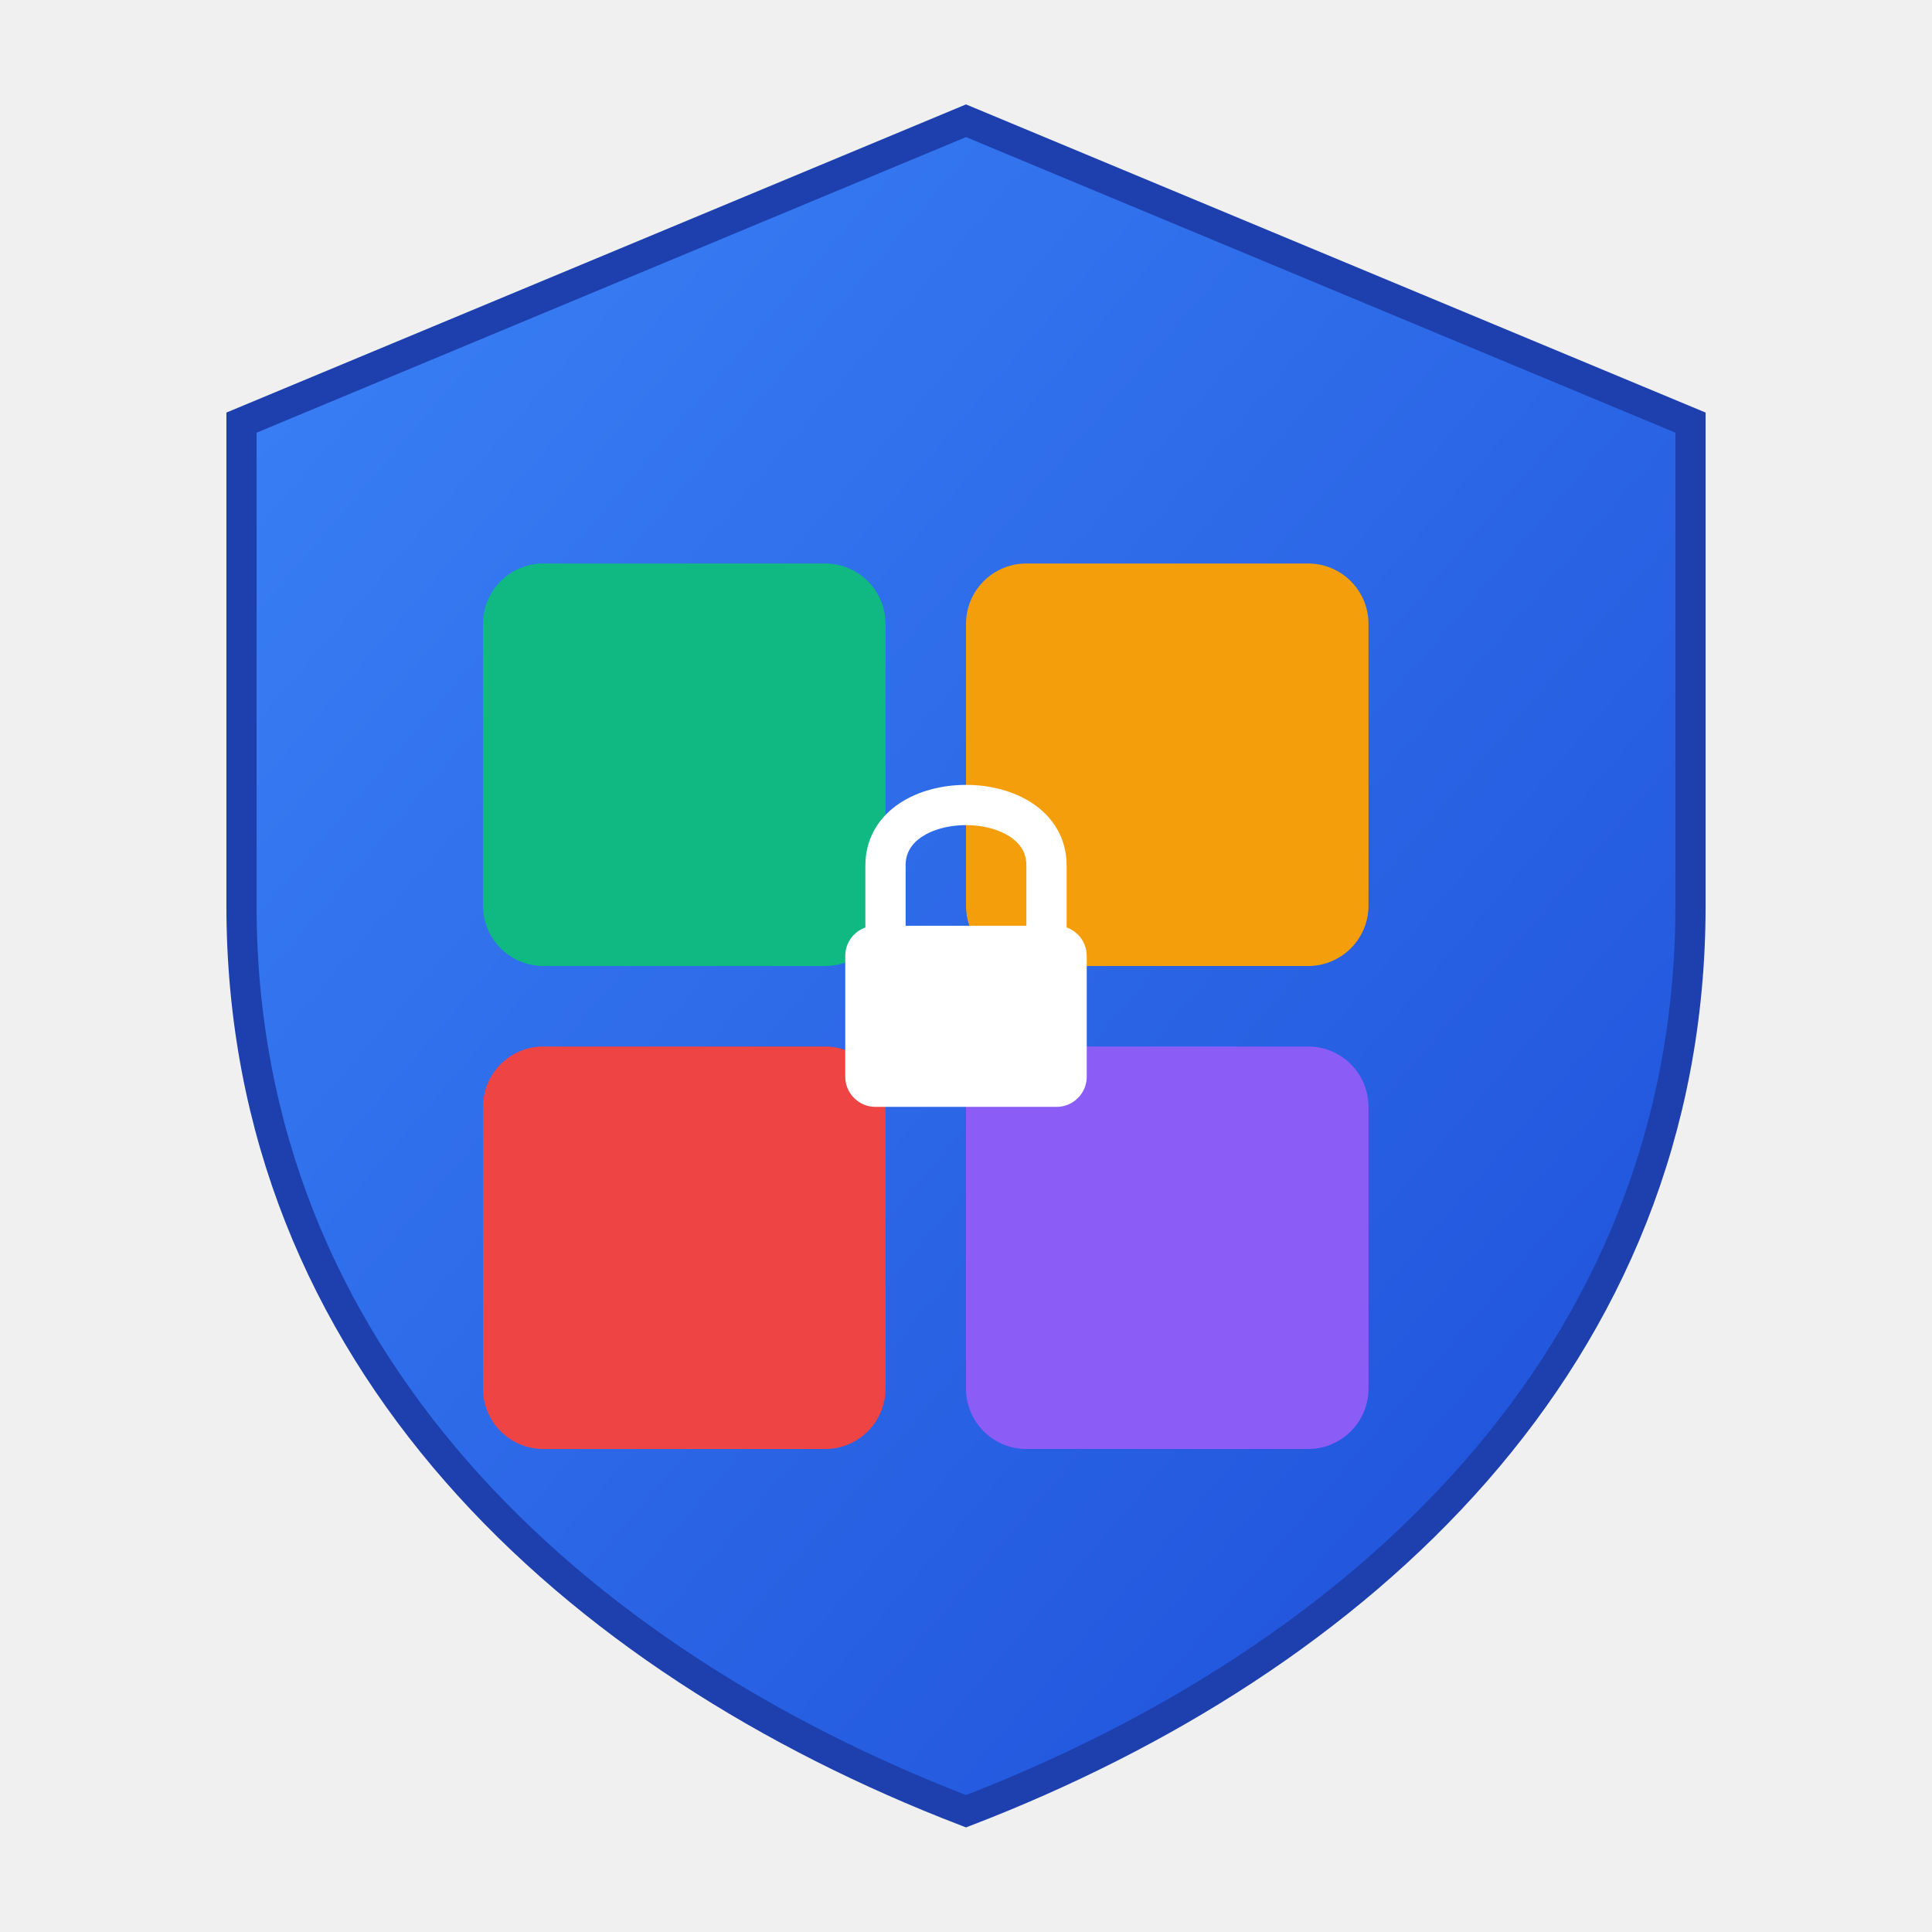
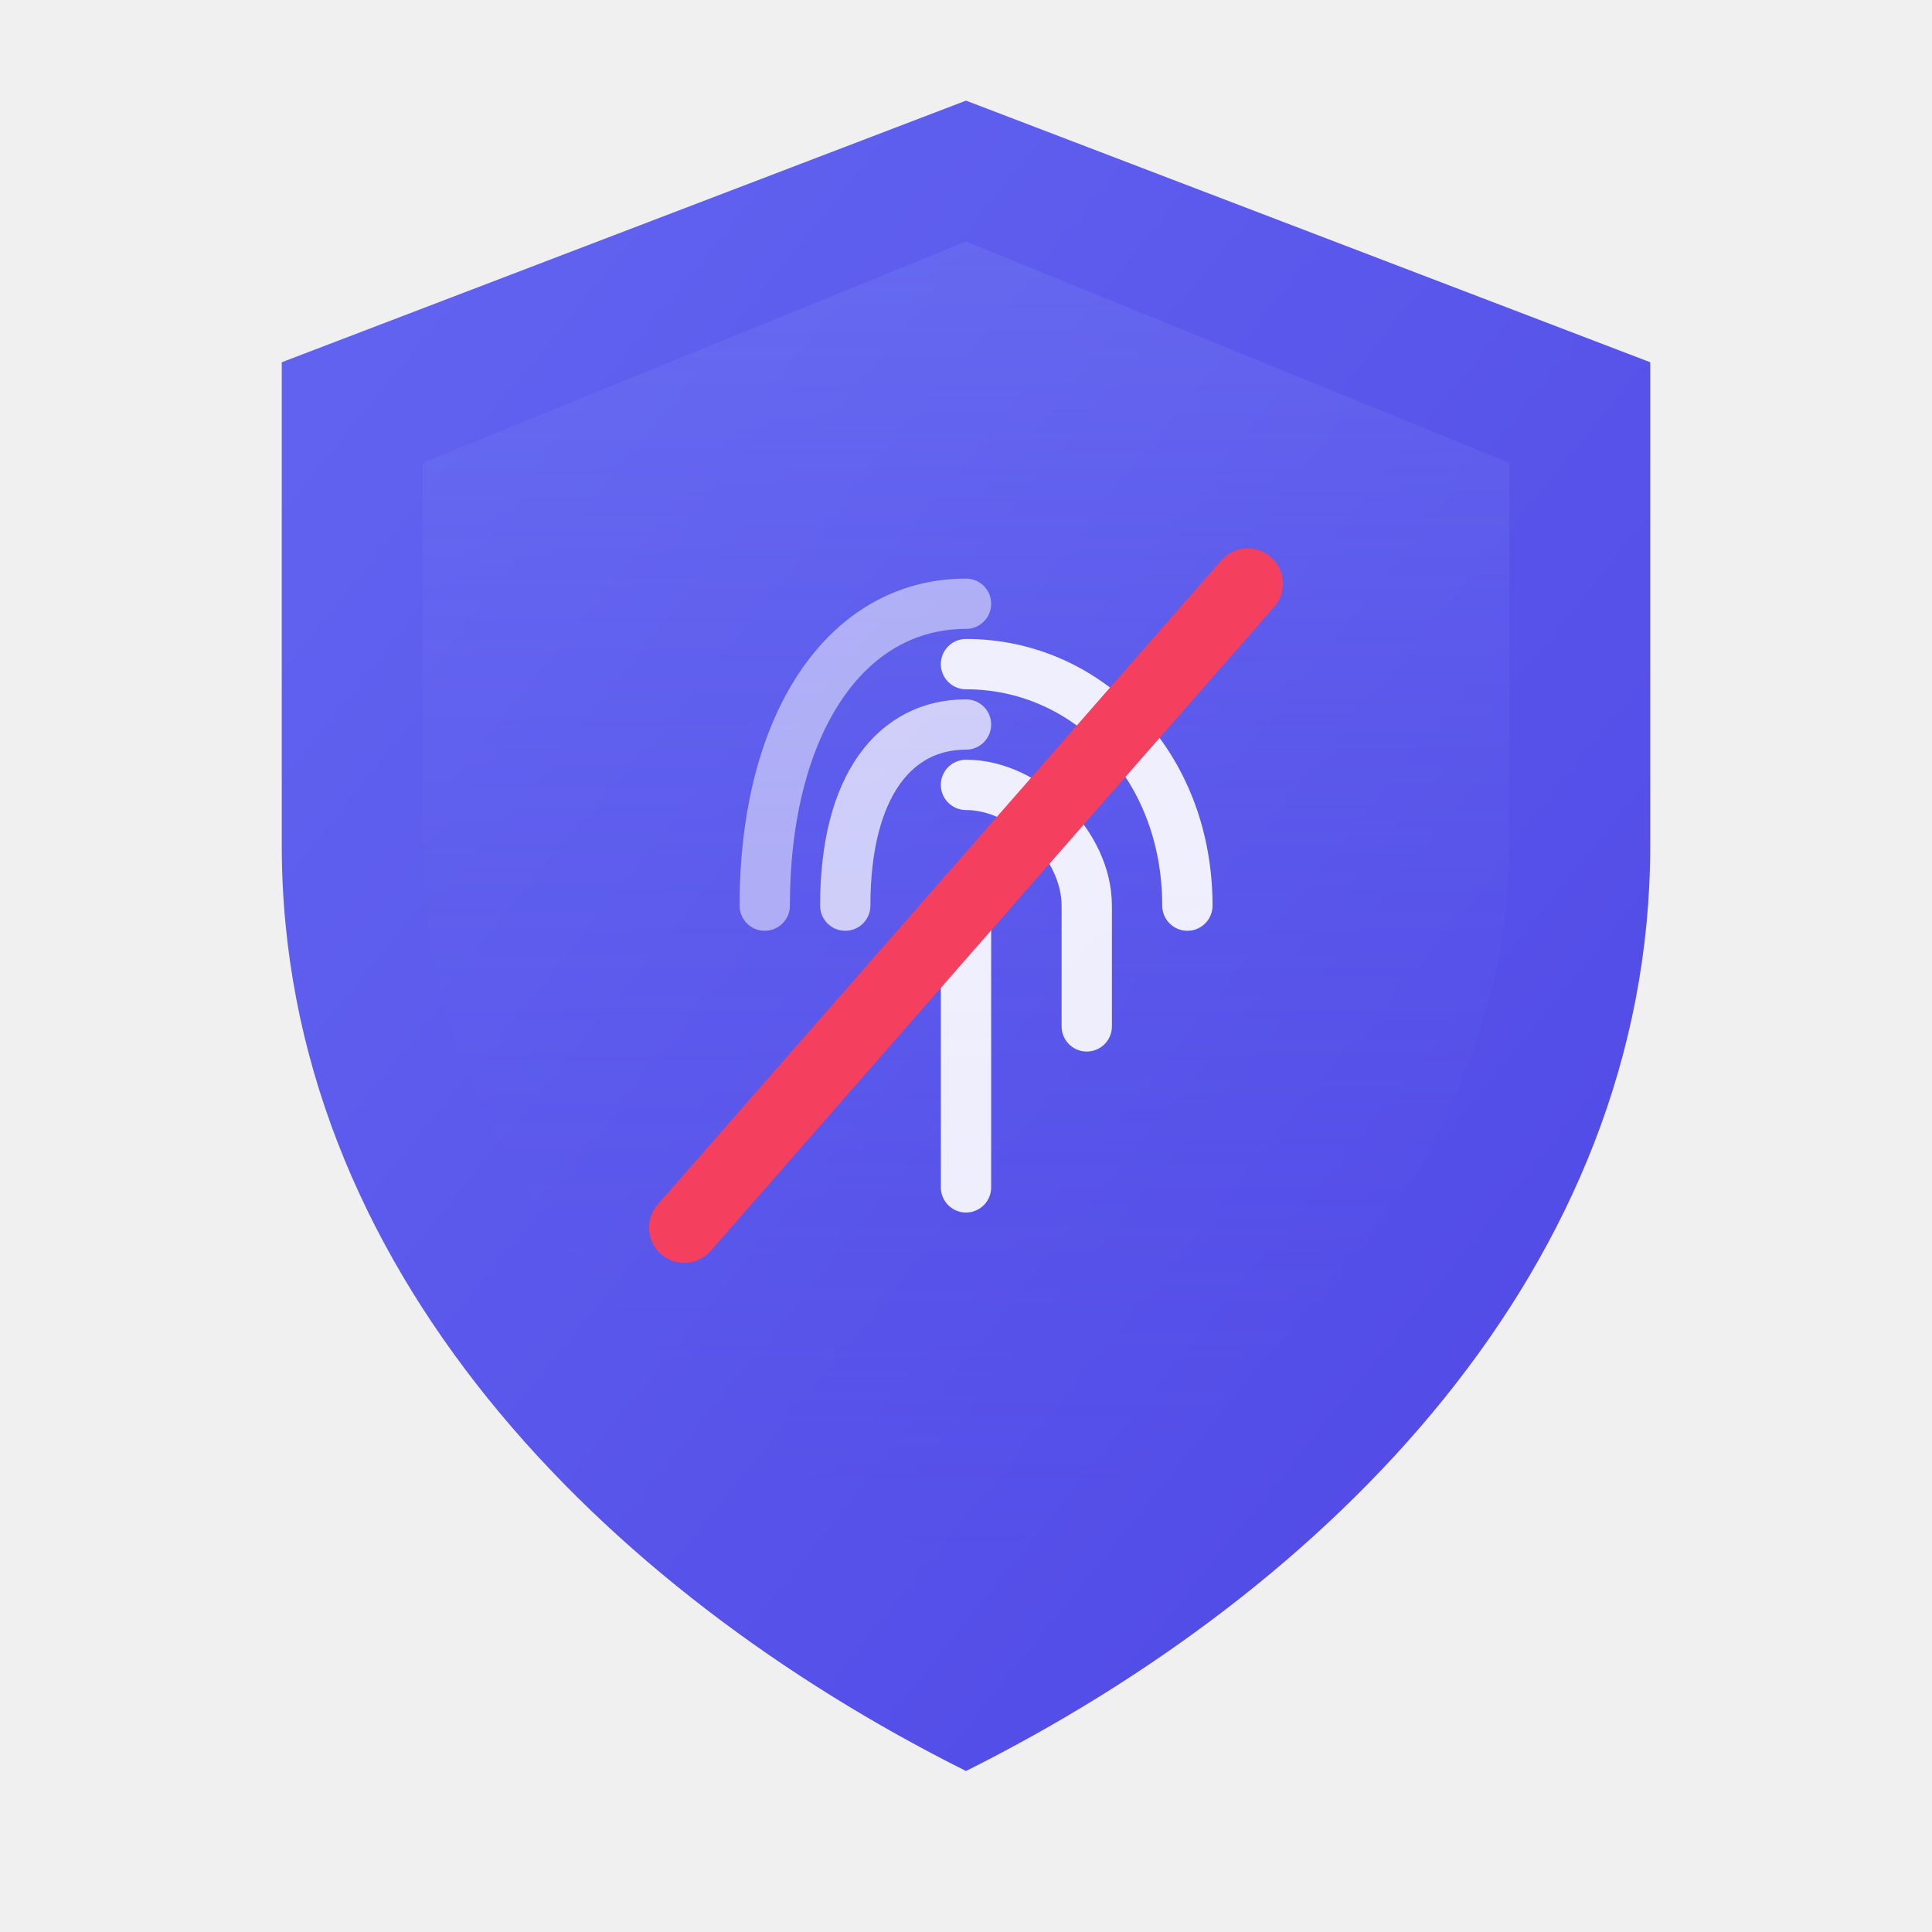
<svg xmlns="http://www.w3.org/2000/svg" viewBox="0 0 96 96">
  <defs>
    <linearGradient id="sg96" x1="0%" y1="0%" x2="100%" y2="100%">
-       <stop offset="0%" stop-color="#3B82F6" />
-       <stop offset="100%" stop-color="#1D4ED8" />
+       <stop offset="0%" stop-color="#6366F1" />
+       <stop offset="100%" stop-color="#4F46E5" />
+     </linearGradient>
+     <linearGradient id="ig96" x1="0%" y1="0%" x2="0%" y2="100%">
+       <stop offset="0%" stop-color="#818CF8" stop-opacity="0.25" />
+       <stop offset="100%" stop-color="#4F46E5" stop-opacity="0" />
    </linearGradient>
  </defs>
-   <path d="M48 6 L84 21 L84 45 C84 67.5 67.5 82.5 48 90 C28.5 82.5 12 67.5 12 45 L12 21 Z" fill="url(#sg96)" stroke="#1E40AF" stroke-width="1.5" />
-   <g transform="translate(24, 28)">
-     <rect x="0" y="0" width="20" height="20" rx="3" fill="#10B981" />
-     <rect x="24" y="0" width="20" height="20" rx="3" fill="#F59E0B" />
-     <rect x="0" y="24" width="20" height="20" rx="3" fill="#EF4444" />
-     <rect x="24" y="24" width="20" height="20" rx="3" fill="#8B5CF6" />
-   </g>
-   <g transform="translate(40, 40)">
-     <rect x="2" y="6" width="12" height="9" rx="1.5" fill="white" />
-     <path d="M4 6 L4 3 C4 1 6 0 8 0 C10 0 12 1 12 3 L12 6" fill="none" stroke="white" stroke-width="2" stroke-linecap="round" />
+   <path d="M48 5 L82 18 L82 42 C82 63 66 79 48 88 C30 79 14 63 14 42 L14 18 Z" fill="url(#sg96)" />
+   <path d="M48 12 L75 23 L75 42 C75 58 62 71 48 78 C34 71 21 58 21 42 L21 23 Z" fill="url(#ig96)" />
+   <g transform="translate(30, 27)">
+     <path d="M18 6 C24 6 29 11 29 18" stroke="white" stroke-width="2.5" stroke-linecap="round" fill="none" opacity="0.9" />
+     <path d="M18 12 C21 12 24 15 24 18 L24 24" stroke="white" stroke-width="2.5" stroke-linecap="round" fill="none" opacity="0.9" />
+     <path d="M18 18 L18 32" stroke="white" stroke-width="2.5" stroke-linecap="round" fill="none" opacity="0.9" />
+     <path d="M12 18 C12 12 14.5 9 18 9" stroke="white" stroke-width="2.5" stroke-linecap="round" fill="none" opacity="0.7" />
+     <path d="M8 18 C8 9 12 3 18 3" stroke="white" stroke-width="2.5" stroke-linecap="round" fill="none" opacity="0.5" />
+     <line x1="4" y1="34" x2="32" y2="2" stroke="#F43F5E" stroke-width="3.5" stroke-linecap="round" />
  </g>
</svg>
